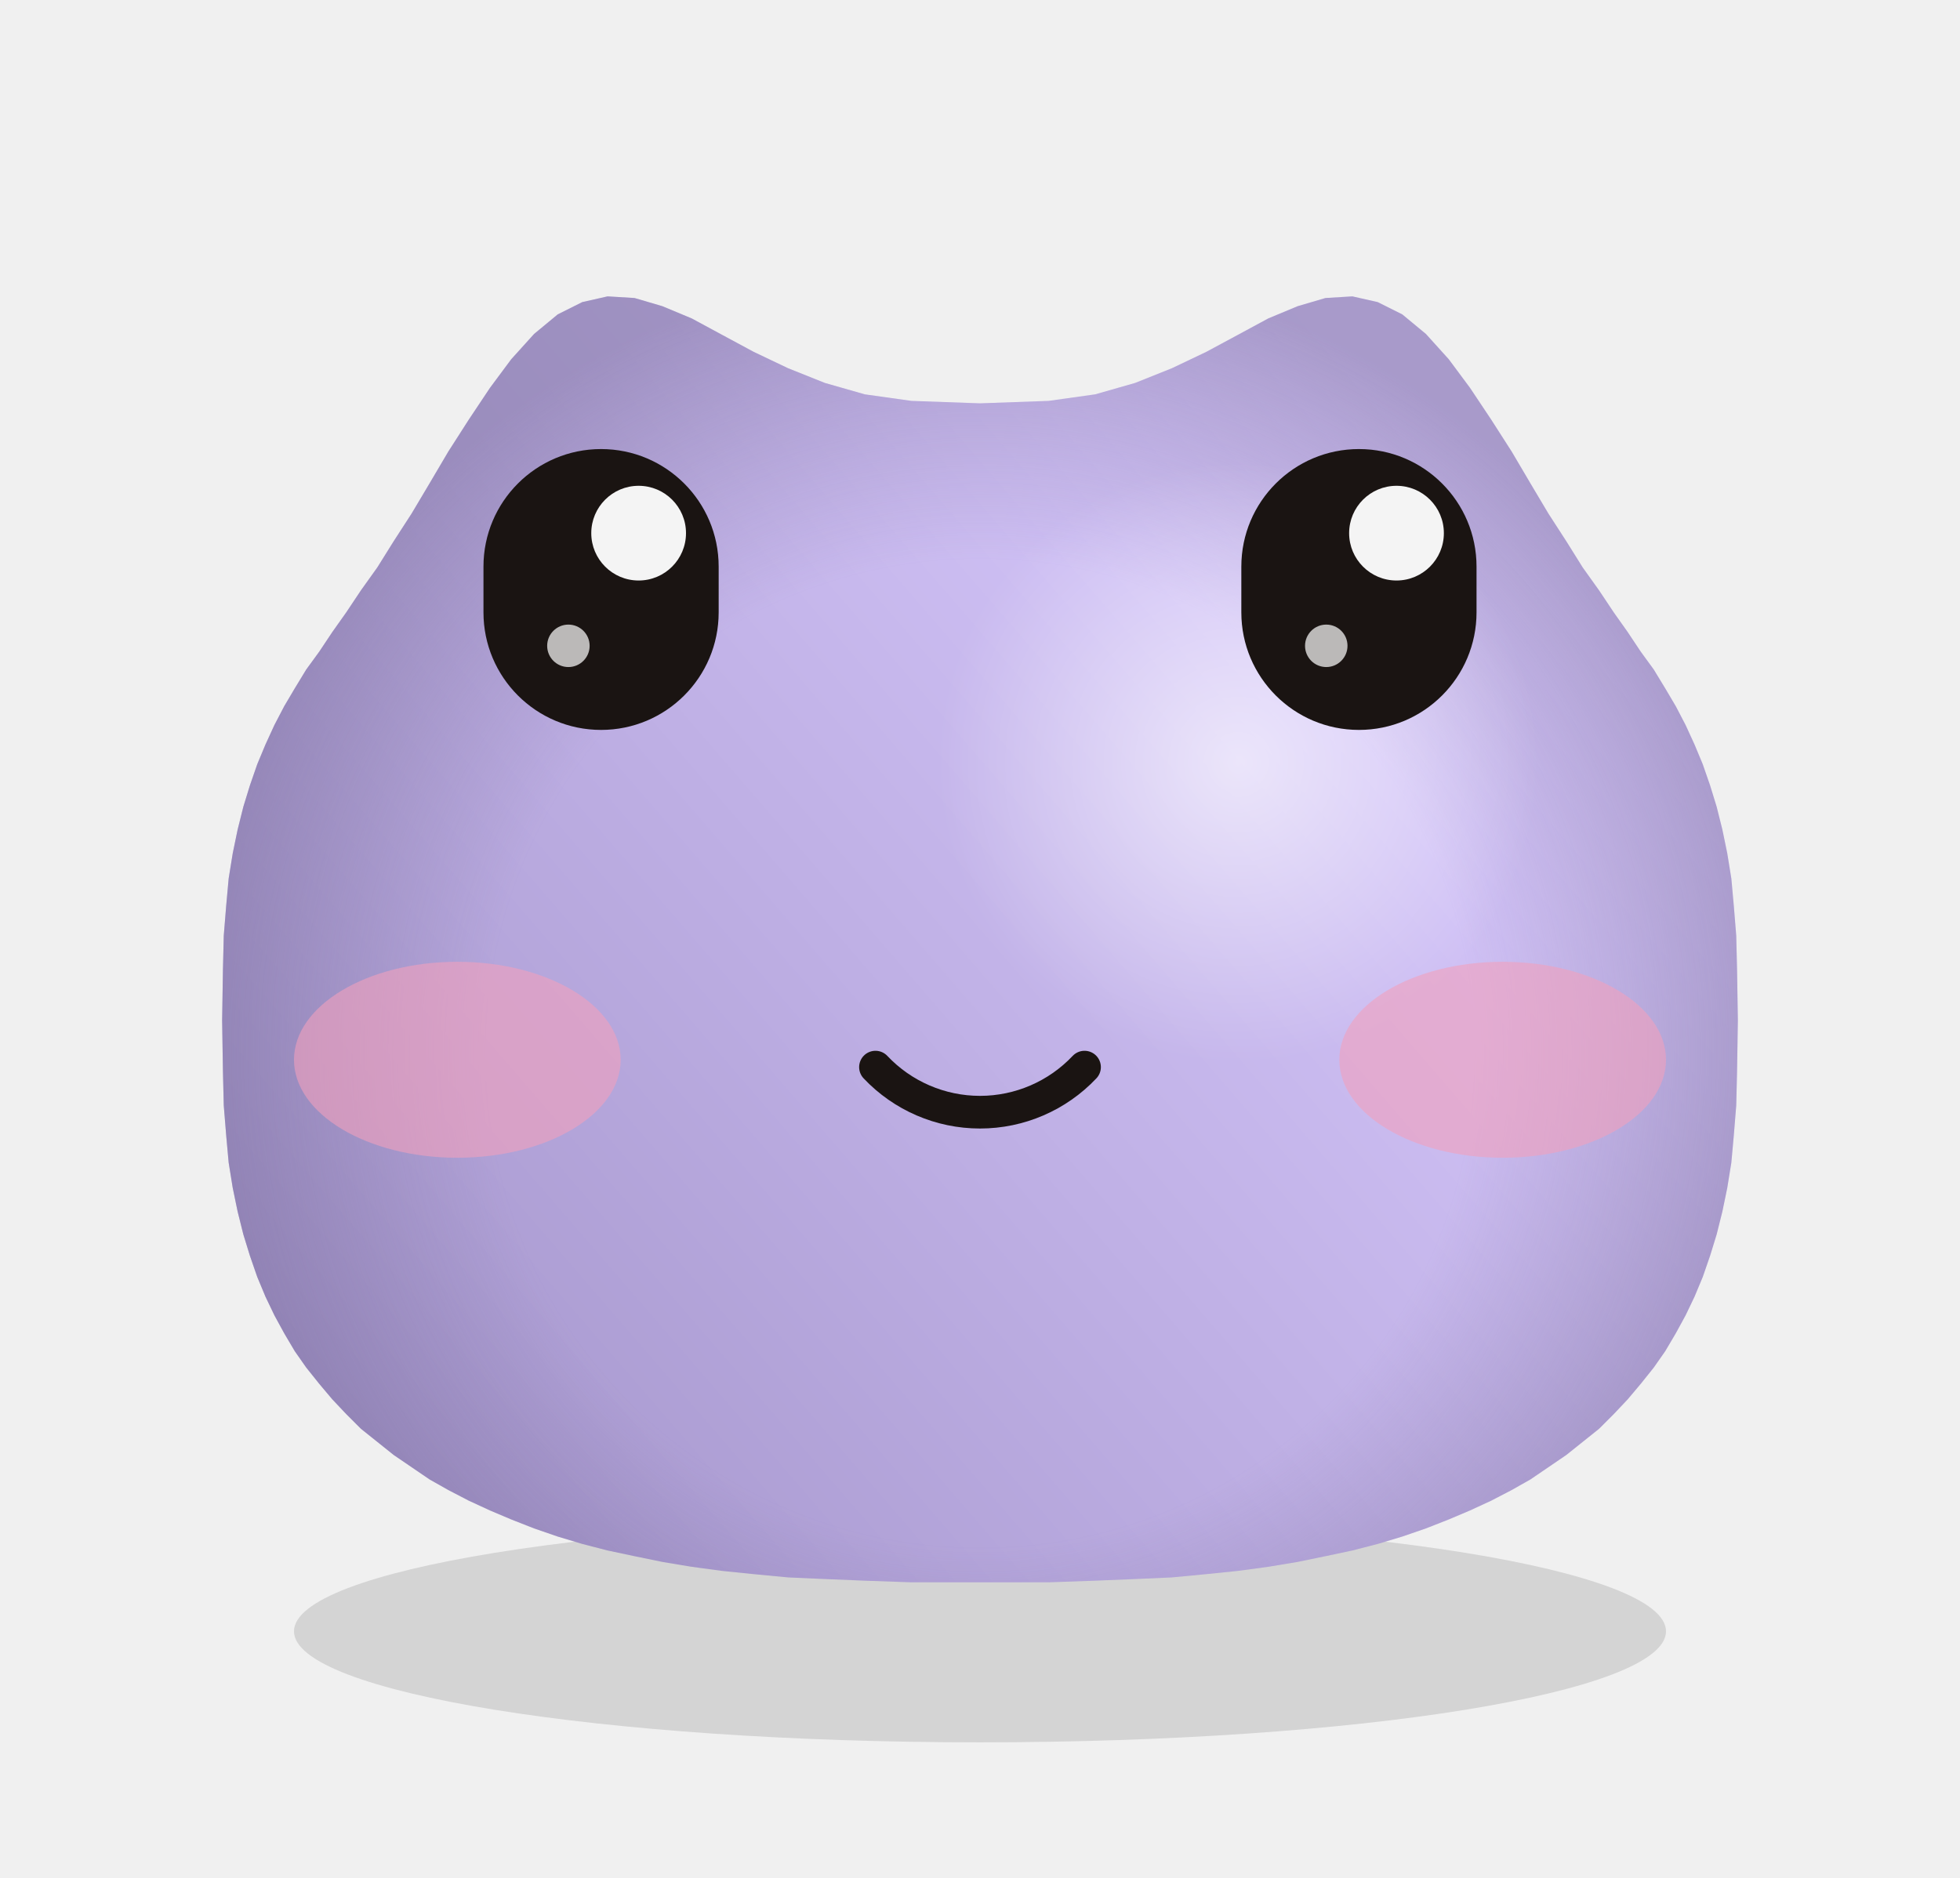
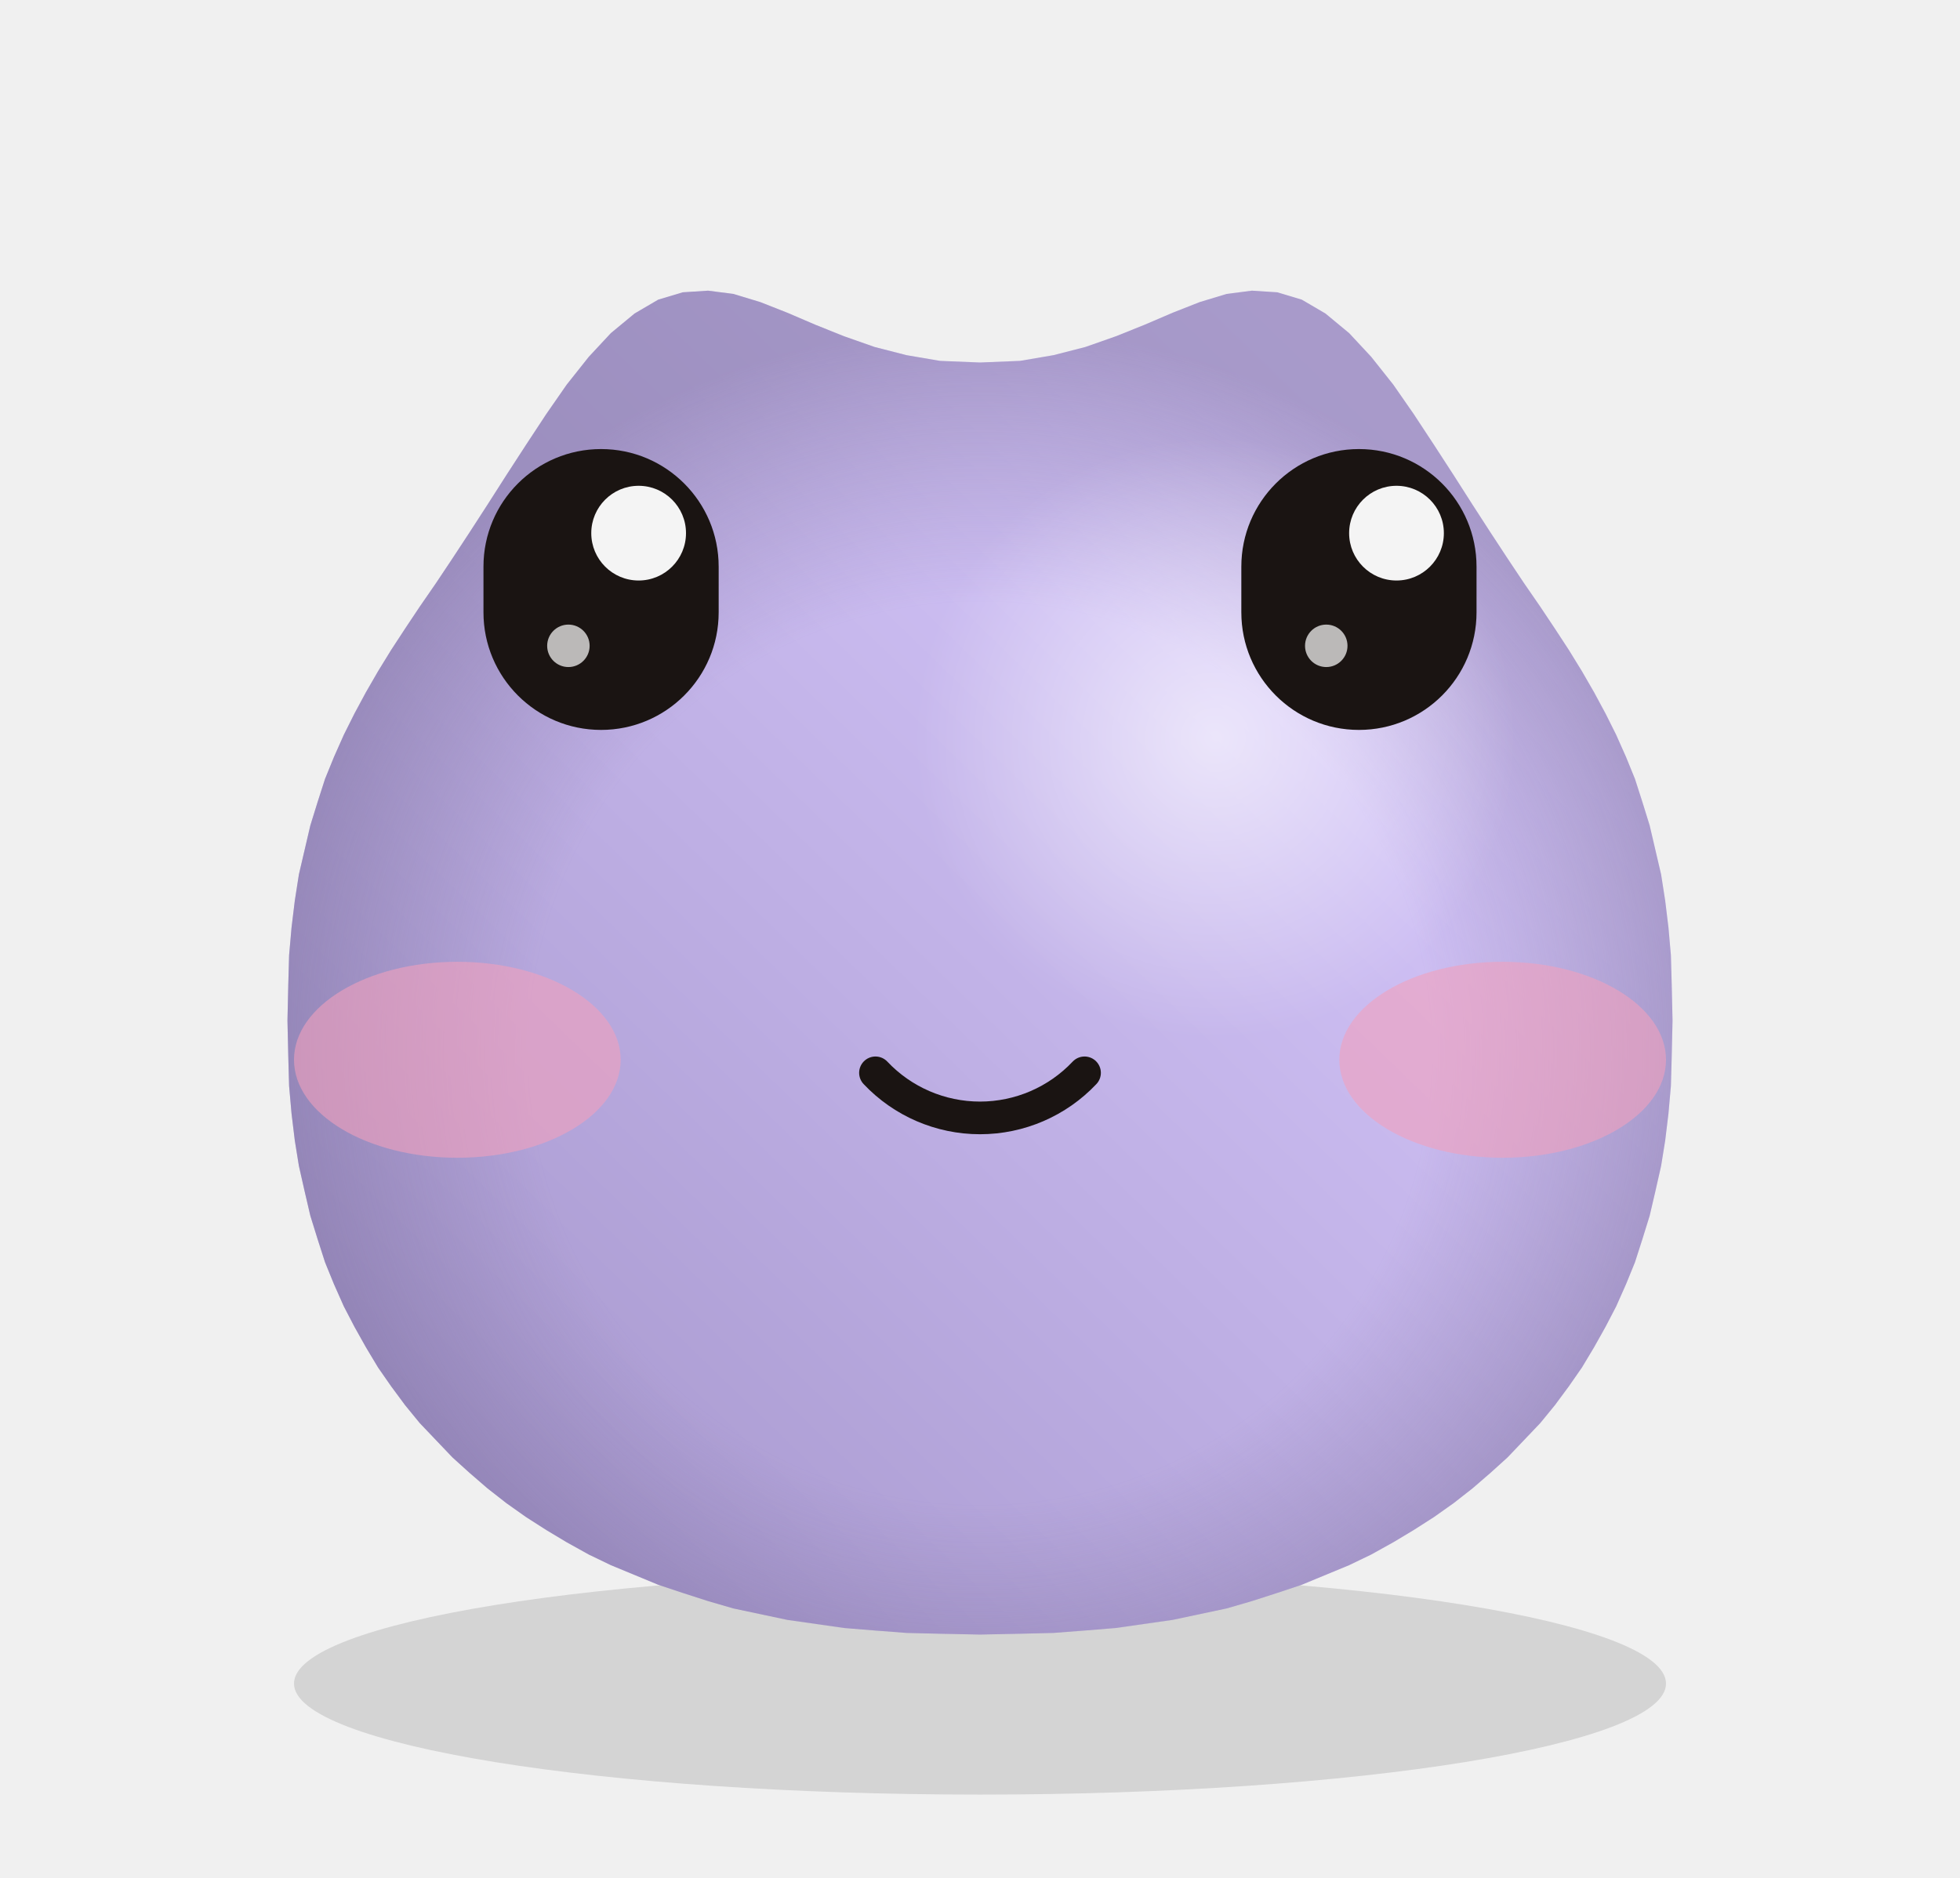
<svg xmlns="http://www.w3.org/2000/svg" viewBox="-120 -125 240 230" width="240" height="230">
  <defs>
-     <linearGradient id="g" gradientUnits="userSpaceOnUse" x1="65.0" y1="-58.5" x2="-74.2" y2="61.9">
+     <linearGradient id="g" gradientUnits="userSpaceOnUse" x1="59.4" y1="-63.9" x2="-67.8" y2="67.7">
      <stop offset="0" stop-color="#dacbff" />
      <stop offset="1" stop-color="#a495cb" />
    </linearGradient>
-     <radialGradient id="r" gradientUnits="userSpaceOnUse" cx="0" cy="4" r="97.4">
+     <radialGradient id="r" gradientUnits="userSpaceOnUse" cx="0" cy="4" r="89.0">
      <stop offset=".62" stop-color="#766996" stop-opacity="0" />
      <stop offset="1" stop-color="#766996" stop-opacity=".5" />
    </radialGradient>
-     <radialGradient id="h" gradientUnits="userSpaceOnUse" cx="31.6" cy="-31.6" r="36.8">
+     <radialGradient id="h" gradientUnits="userSpaceOnUse" cx="28.8" cy="-34.6" r="36.8">
      <stop offset="0" stop-color="#fff" stop-opacity=".6" />
      <stop offset="1" stop-color="#fff" stop-opacity="0" />
    </radialGradient>
  </defs>
-   <ellipse cx="0" cy="74.8" rx="84.0" ry="13.6" fill="#000" opacity=".12" />
-   <path d="M92.8 0.0 L92.7 6.3 L92.6 10.4 L92.3 14.1 L92.0 17.4 L91.5 20.5 L90.9 23.4 L90.2 26.2 L89.4 28.8 L88.5 31.4 L87.5 33.8 L86.4 36.1 L85.2 38.3 L83.9 40.5 L82.5 42.5 L80.9 44.5 L79.3 46.4 L77.6 48.2 L75.8 50.0 L73.8 51.6 L71.8 53.2 L69.6 54.7 L67.4 56.2 L65.1 57.5 L62.6 58.8 L60.0 60.0 L57.4 61.1 L54.6 62.2 L51.7 63.2 L48.7 64.1 L45.6 64.9 L42.3 65.6 L38.9 66.3 L35.3 66.9 L31.6 67.4 L27.7 67.8 L23.5 68.2 L19.0 68.4 L14.1 68.6 L8.4 68.8 L0.0 68.8 L-8.4 68.8 L-14.1 68.6 L-19.0 68.4 L-23.5 68.2 L-27.7 67.8 L-31.6 67.4 L-35.3 66.9 L-38.9 66.3 L-42.3 65.6 L-45.6 64.9 L-48.7 64.1 L-51.7 63.2 L-54.6 62.2 L-57.4 61.1 L-60.0 60.0 L-62.6 58.8 L-65.1 57.5 L-67.4 56.2 L-69.6 54.7 L-71.8 53.2 L-73.8 51.6 L-75.8 50.0 L-77.6 48.2 L-79.3 46.4 L-80.9 44.5 L-82.5 42.5 L-83.9 40.5 L-85.2 38.3 L-86.4 36.1 L-87.5 33.8 L-88.5 31.4 L-89.4 28.8 L-90.2 26.2 L-90.9 23.4 L-91.5 20.5 L-92.0 17.4 L-92.3 14.1 L-92.6 10.4 L-92.7 6.3 L-92.8 0.0 L-92.7 -6.3 L-92.6 -10.4 L-92.3 -14.1 L-92.0 -17.4 L-91.5 -20.5 L-90.9 -23.4 L-90.2 -26.2 L-89.4 -28.8 L-88.5 -31.4 L-87.5 -33.8 L-86.4 -36.2 L-85.2 -38.5 L-83.9 -40.7 L-82.5 -43.0 L-80.9 -45.2 L-79.3 -47.6 L-77.6 -50.0 L-75.8 -52.7 L-73.8 -55.5 L-71.8 -58.7 L-69.6 -62.1 L-67.4 -65.8 L-65.1 -69.7 L-62.6 -73.6 L-60.0 -77.5 L-57.4 -81.0 L-54.6 -84.1 L-51.7 -86.5 L-48.7 -88.0 L-45.6 -88.7 L-42.3 -88.5 L-38.9 -87.5 L-35.3 -86.0 L-31.6 -84.0 L-27.7 -81.9 L-23.5 -79.9 L-19.0 -78.1 L-14.1 -76.7 L-8.4 -75.9 L-0.0 -75.6 L8.4 -75.9 L14.1 -76.7 L19.0 -78.1 L23.5 -79.9 L27.7 -81.9 L31.6 -84.0 L35.3 -86.0 L38.9 -87.5 L42.3 -88.5 L45.6 -88.7 L48.7 -88.0 L51.7 -86.5 L54.6 -84.1 L57.4 -81.0 L60.0 -77.5 L62.6 -73.6 L65.1 -69.7 L67.4 -65.8 L69.6 -62.1 L71.8 -58.7 L73.8 -55.5 L75.8 -52.7 L77.6 -50.0 L79.3 -47.6 L80.9 -45.2 L82.5 -43.0 L83.9 -40.7 L85.2 -38.5 L86.4 -36.2 L87.5 -33.8 L88.5 -31.4 L89.4 -28.8 L90.2 -26.2 L90.9 -23.4 L91.5 -20.5 L92.0 -17.4 L92.3 -14.1 L92.6 -10.4 L92.7 -6.3Z" fill="url(#g)" />
-   <path d="M92.8 0.0 L92.7 6.3 L92.6 10.4 L92.3 14.1 L92.0 17.4 L91.5 20.5 L90.9 23.4 L90.2 26.2 L89.4 28.8 L88.5 31.4 L87.5 33.8 L86.4 36.1 L85.2 38.3 L83.9 40.5 L82.5 42.5 L80.9 44.5 L79.3 46.4 L77.6 48.2 L75.8 50.0 L73.8 51.6 L71.8 53.2 L69.6 54.7 L67.4 56.2 L65.1 57.5 L62.6 58.8 L60.0 60.0 L57.4 61.1 L54.6 62.2 L51.7 63.2 L48.7 64.1 L45.6 64.9 L42.3 65.6 L38.9 66.3 L35.3 66.9 L31.6 67.4 L27.7 67.8 L23.5 68.2 L19.0 68.4 L14.1 68.6 L8.4 68.8 L0.0 68.8 L-8.4 68.8 L-14.1 68.6 L-19.0 68.4 L-23.5 68.2 L-27.7 67.8 L-31.6 67.4 L-35.3 66.9 L-38.9 66.3 L-42.3 65.6 L-45.6 64.9 L-48.7 64.1 L-51.7 63.2 L-54.6 62.2 L-57.4 61.1 L-60.0 60.0 L-62.6 58.8 L-65.1 57.5 L-67.4 56.2 L-69.6 54.7 L-71.8 53.2 L-73.8 51.6 L-75.8 50.0 L-77.6 48.2 L-79.3 46.4 L-80.9 44.5 L-82.5 42.5 L-83.9 40.5 L-85.2 38.3 L-86.4 36.1 L-87.5 33.8 L-88.5 31.4 L-89.4 28.8 L-90.2 26.2 L-90.9 23.4 L-91.5 20.5 L-92.0 17.4 L-92.3 14.1 L-92.6 10.4 L-92.7 6.3 L-92.8 0.0 L-92.7 -6.3 L-92.6 -10.4 L-92.3 -14.1 L-92.0 -17.4 L-91.5 -20.5 L-90.9 -23.4 L-90.2 -26.2 L-89.4 -28.8 L-88.5 -31.4 L-87.5 -33.8 L-86.4 -36.2 L-85.2 -38.5 L-83.9 -40.7 L-82.5 -43.0 L-80.9 -45.2 L-79.3 -47.6 L-77.6 -50.0 L-75.8 -52.7 L-73.8 -55.5 L-71.8 -58.7 L-69.6 -62.1 L-67.4 -65.8 L-65.1 -69.7 L-62.6 -73.6 L-60.0 -77.5 L-57.4 -81.0 L-54.6 -84.1 L-51.7 -86.5 L-48.7 -88.0 L-45.6 -88.7 L-42.3 -88.5 L-38.9 -87.5 L-35.3 -86.0 L-31.6 -84.0 L-27.7 -81.9 L-23.5 -79.9 L-19.0 -78.1 L-14.1 -76.7 L-8.4 -75.9 L-0.0 -75.6 L8.4 -75.9 L14.1 -76.7 L19.0 -78.1 L23.5 -79.9 L27.7 -81.9 L31.6 -84.0 L35.3 -86.0 L38.9 -87.5 L42.3 -88.5 L45.6 -88.7 L48.7 -88.0 L51.7 -86.5 L54.6 -84.1 L57.4 -81.0 L60.0 -77.5 L62.6 -73.6 L65.1 -69.7 L67.4 -65.8 L69.6 -62.1 L71.8 -58.7 L73.8 -55.5 L75.8 -52.7 L77.6 -50.0 L79.3 -47.6 L80.9 -45.2 L82.5 -43.0 L83.9 -40.7 L85.2 -38.5 L86.4 -36.2 L87.5 -33.8 L88.5 -31.4 L89.4 -28.8 L90.2 -26.2 L90.9 -23.4 L91.5 -20.5 L92.0 -17.4 L92.3 -14.1 L92.6 -10.4 L92.7 -6.3Z" fill="url(#r)" />
-   <path d="M92.8 0.0 L92.7 6.3 L92.6 10.4 L92.3 14.1 L92.0 17.4 L91.5 20.5 L90.9 23.4 L90.2 26.2 L89.4 28.8 L88.5 31.4 L87.5 33.8 L86.4 36.1 L85.2 38.3 L83.9 40.5 L82.5 42.5 L80.9 44.5 L79.3 46.4 L77.6 48.2 L75.8 50.0 L73.8 51.6 L71.8 53.2 L69.6 54.7 L67.4 56.2 L65.1 57.5 L62.6 58.8 L60.0 60.0 L57.4 61.1 L54.6 62.2 L51.7 63.2 L48.7 64.1 L45.6 64.9 L42.3 65.6 L38.9 66.3 L35.3 66.9 L31.6 67.4 L27.7 67.8 L23.5 68.2 L19.0 68.4 L14.1 68.6 L8.4 68.8 L0.0 68.8 L-8.4 68.8 L-14.1 68.6 L-19.0 68.4 L-23.5 68.2 L-27.7 67.8 L-31.6 67.4 L-35.3 66.9 L-38.9 66.3 L-42.3 65.6 L-45.6 64.9 L-48.7 64.1 L-51.7 63.2 L-54.6 62.2 L-57.4 61.1 L-60.0 60.0 L-62.6 58.8 L-65.1 57.5 L-67.4 56.2 L-69.6 54.7 L-71.8 53.2 L-73.8 51.6 L-75.8 50.0 L-77.6 48.2 L-79.3 46.4 L-80.9 44.5 L-82.5 42.5 L-83.9 40.5 L-85.2 38.3 L-86.4 36.1 L-87.5 33.8 L-88.5 31.4 L-89.4 28.8 L-90.2 26.2 L-90.9 23.4 L-91.5 20.5 L-92.0 17.4 L-92.3 14.1 L-92.6 10.4 L-92.7 6.3 L-92.8 0.0 L-92.7 -6.3 L-92.6 -10.4 L-92.3 -14.1 L-92.0 -17.4 L-91.5 -20.5 L-90.9 -23.4 L-90.2 -26.2 L-89.4 -28.8 L-88.5 -31.4 L-87.5 -33.8 L-86.4 -36.2 L-85.2 -38.5 L-83.9 -40.7 L-82.5 -43.0 L-80.9 -45.2 L-79.3 -47.6 L-77.6 -50.0 L-75.8 -52.7 L-73.8 -55.5 L-71.8 -58.7 L-69.6 -62.1 L-67.4 -65.8 L-65.1 -69.7 L-62.6 -73.6 L-60.0 -77.5 L-57.4 -81.0 L-54.6 -84.1 L-51.7 -86.5 L-48.7 -88.0 L-45.6 -88.7 L-42.3 -88.5 L-38.9 -87.5 L-35.3 -86.0 L-31.6 -84.0 L-27.7 -81.9 L-23.5 -79.9 L-19.0 -78.1 L-14.1 -76.7 L-8.4 -75.9 L-0.0 -75.6 L8.4 -75.9 L14.1 -76.7 L19.0 -78.1 L23.5 -79.9 L27.7 -81.9 L31.6 -84.0 L35.3 -86.0 L38.9 -87.5 L42.3 -88.5 L45.6 -88.7 L48.7 -88.0 L51.7 -86.5 L54.6 -84.1 L57.4 -81.0 L60.0 -77.5 L62.6 -73.6 L65.1 -69.7 L67.4 -65.8 L69.6 -62.1 L71.8 -58.7 L73.8 -55.5 L75.8 -52.7 L77.6 -50.0 L79.3 -47.6 L80.9 -45.2 L82.5 -43.0 L83.9 -40.7 L85.2 -38.5 L86.4 -36.2 L87.5 -33.8 L88.5 -31.4 L89.4 -28.8 L90.2 -26.2 L90.9 -23.4 L91.5 -20.5 L92.0 -17.4 L92.3 -14.1 L92.6 -10.4 L92.7 -6.3Z" fill="url(#h)" />
+   <ellipse cx="0" cy="81.2" rx="84.0" ry="13.6" fill="#000" opacity=".12" />
+   <path d="M84.8 0.0 L84.7 4.4 L84.6 8.0 L84.3 11.4 L83.9 14.7 L83.4 17.8 L82.7 20.9 L82.0 23.9 L81.1 26.8 L80.2 29.6 L79.1 32.3 L77.9 35.0 L76.6 37.5 L75.2 40.0 L73.7 42.5 L72.1 44.8 L70.4 47.1 L68.6 49.3 L66.6 51.4 L64.6 53.5 L62.5 55.4 L60.3 57.3 L58.0 59.1 L55.6 60.8 L53.1 62.4 L50.6 63.9 L47.9 65.4 L45.2 66.7 L42.3 67.9 L39.4 69.1 L36.4 70.1 L33.3 71.1 L30.2 72.0 L26.9 72.7 L23.6 73.4 L20.1 73.9 L16.6 74.4 L12.9 74.7 L9.0 75.0 L4.9 75.1 L0.0 75.2 L-4.9 75.1 L-9.0 75.0 L-12.9 74.7 L-16.6 74.4 L-20.1 73.9 L-23.6 73.4 L-26.9 72.7 L-30.2 72.0 L-33.3 71.1 L-36.4 70.1 L-39.4 69.1 L-42.3 67.9 L-45.2 66.7 L-47.9 65.4 L-50.6 63.9 L-53.1 62.4 L-55.6 60.8 L-58.0 59.1 L-60.3 57.3 L-62.5 55.4 L-64.6 53.5 L-66.6 51.4 L-68.6 49.3 L-70.4 47.1 L-72.1 44.8 L-73.7 42.5 L-75.2 40.0 L-76.6 37.5 L-77.9 35.0 L-79.1 32.3 L-80.2 29.6 L-81.1 26.8 L-82.0 23.9 L-82.7 20.9 L-83.4 17.8 L-83.9 14.7 L-84.3 11.4 L-84.6 8.0 L-84.7 4.4 L-84.8 0.0 L-84.7 -4.4 L-84.6 -8.0 L-84.3 -11.4 L-83.9 -14.7 L-83.4 -17.9 L-82.7 -20.9 L-82.0 -23.9 L-81.1 -26.8 L-80.2 -29.6 L-79.1 -32.3 L-77.9 -35.0 L-76.6 -37.6 L-75.2 -40.2 L-73.7 -42.8 L-72.1 -45.4 L-70.4 -48.0 L-68.6 -50.7 L-66.6 -53.6 L-64.6 -56.6 L-62.5 -59.8 L-60.3 -63.2 L-58.0 -66.8 L-55.6 -70.5 L-53.1 -74.3 L-50.6 -77.9 L-47.9 -81.3 L-45.2 -84.2 L-42.3 -86.6 L-39.4 -88.3 L-36.4 -89.2 L-33.3 -89.4 L-30.2 -89.0 L-26.9 -88.0 L-23.6 -86.7 L-20.1 -85.2 L-16.6 -83.8 L-12.9 -82.5 L-9.0 -81.5 L-4.9 -80.8 L-0.0 -80.6 L4.9 -80.8 L9.0 -81.5 L12.9 -82.5 L16.6 -83.8 L20.1 -85.2 L23.6 -86.7 L26.9 -88.0 L30.2 -89.0 L33.3 -89.4 L36.4 -89.2 L39.4 -88.3 L42.3 -86.6 L45.2 -84.2 L47.9 -81.3 L50.6 -77.9 L53.1 -74.3 L55.6 -70.5 L58.0 -66.8 L60.3 -63.2 L62.5 -59.8 L64.6 -56.6 L66.6 -53.6 L68.6 -50.7 L70.4 -48.0 L72.1 -45.4 L73.7 -42.8 L75.2 -40.2 L76.6 -37.6 L77.9 -35.0 L79.1 -32.3 L80.2 -29.6 L81.1 -26.8 L82.0 -23.9 L82.7 -20.9 L83.4 -17.9 L83.9 -14.7 L84.3 -11.4 L84.6 -8.0 L84.7 -4.4Z" fill="url(#g)" />
+   <path d="M84.8 0.0 L84.7 4.4 L84.6 8.0 L84.3 11.4 L83.9 14.7 L83.4 17.8 L82.7 20.9 L82.0 23.9 L81.1 26.8 L80.2 29.6 L79.1 32.3 L77.9 35.0 L76.6 37.5 L75.2 40.0 L73.7 42.5 L72.1 44.8 L70.4 47.1 L68.6 49.3 L66.6 51.4 L64.6 53.5 L62.5 55.4 L60.3 57.3 L58.0 59.1 L55.6 60.8 L53.1 62.4 L50.6 63.9 L47.9 65.4 L45.2 66.7 L42.3 67.9 L39.4 69.1 L36.4 70.1 L33.3 71.1 L30.2 72.0 L26.9 72.7 L23.6 73.4 L20.1 73.9 L16.6 74.4 L12.9 74.7 L9.0 75.0 L4.9 75.1 L0.0 75.2 L-4.9 75.1 L-9.0 75.0 L-12.9 74.7 L-16.6 74.4 L-20.1 73.9 L-23.6 73.4 L-26.9 72.7 L-30.2 72.0 L-33.3 71.1 L-36.4 70.1 L-39.4 69.1 L-42.3 67.9 L-45.2 66.7 L-47.9 65.4 L-50.6 63.9 L-53.1 62.4 L-55.6 60.8 L-58.0 59.1 L-60.3 57.3 L-62.5 55.4 L-64.6 53.5 L-66.6 51.4 L-68.6 49.3 L-70.4 47.1 L-72.1 44.8 L-73.7 42.5 L-75.2 40.0 L-76.6 37.5 L-77.9 35.0 L-79.1 32.3 L-80.2 29.6 L-81.1 26.8 L-82.0 23.9 L-82.7 20.9 L-83.4 17.8 L-83.9 14.7 L-84.3 11.4 L-84.6 8.0 L-84.7 4.4 L-84.8 0.0 L-84.7 -4.4 L-84.6 -8.0 L-84.3 -11.4 L-83.9 -14.7 L-83.4 -17.9 L-82.7 -20.9 L-82.0 -23.9 L-81.1 -26.8 L-80.2 -29.6 L-79.1 -32.3 L-77.9 -35.0 L-76.6 -37.6 L-75.2 -40.2 L-73.7 -42.8 L-72.1 -45.4 L-70.4 -48.0 L-68.6 -50.7 L-66.6 -53.6 L-64.6 -56.6 L-62.5 -59.8 L-60.3 -63.2 L-58.0 -66.8 L-55.6 -70.5 L-53.1 -74.3 L-50.6 -77.9 L-47.9 -81.3 L-45.2 -84.2 L-42.3 -86.6 L-39.4 -88.3 L-36.4 -89.2 L-33.3 -89.4 L-30.2 -89.0 L-26.9 -88.0 L-23.6 -86.7 L-20.1 -85.2 L-16.6 -83.8 L-12.9 -82.5 L-9.0 -81.5 L-4.9 -80.8 L-0.0 -80.6 L4.9 -80.8 L9.0 -81.5 L12.9 -82.5 L16.6 -83.8 L20.1 -85.2 L23.6 -86.7 L26.9 -88.0 L30.2 -89.0 L33.3 -89.4 L36.4 -89.2 L39.4 -88.3 L42.3 -86.6 L45.2 -84.2 L47.9 -81.3 L50.6 -77.9 L53.1 -74.3 L55.6 -70.5 L58.0 -66.8 L60.3 -63.2 L62.5 -59.8 L64.6 -56.6 L66.6 -53.6 L68.6 -50.7 L70.4 -48.0 L72.1 -45.4 L73.7 -42.8 L75.2 -40.2 L76.6 -37.6 L77.9 -35.0 L79.1 -32.3 L80.2 -29.6 L81.1 -26.8 L82.0 -23.9 L82.7 -20.9 L83.4 -17.9 L83.9 -14.7 L84.3 -11.4 L84.6 -8.0 L84.7 -4.4Z" fill="url(#r)" />
+   <path d="M84.8 0.0 L84.7 4.4 L84.6 8.0 L84.3 11.4 L83.9 14.7 L83.4 17.8 L82.7 20.9 L82.0 23.9 L81.1 26.8 L80.2 29.6 L79.1 32.3 L77.9 35.0 L76.6 37.5 L75.2 40.0 L73.7 42.5 L72.1 44.8 L70.4 47.1 L68.6 49.3 L66.6 51.4 L64.6 53.5 L62.5 55.4 L60.3 57.3 L58.0 59.1 L55.6 60.8 L53.1 62.4 L50.6 63.9 L47.9 65.4 L45.2 66.7 L42.3 67.9 L39.4 69.1 L36.4 70.1 L33.3 71.1 L30.2 72.0 L26.9 72.7 L23.6 73.4 L20.1 73.9 L16.6 74.4 L12.9 74.7 L9.0 75.0 L4.9 75.1 L0.0 75.2 L-4.9 75.1 L-9.0 75.0 L-12.9 74.7 L-16.6 74.4 L-20.1 73.9 L-23.6 73.4 L-26.9 72.7 L-30.2 72.0 L-33.3 71.1 L-36.4 70.1 L-39.4 69.1 L-42.3 67.9 L-45.2 66.7 L-47.9 65.4 L-50.6 63.9 L-53.1 62.4 L-55.6 60.8 L-58.0 59.1 L-60.3 57.3 L-62.5 55.4 L-64.6 53.5 L-66.6 51.4 L-68.6 49.3 L-70.4 47.1 L-72.1 44.8 L-73.7 42.5 L-75.2 40.0 L-76.6 37.5 L-77.9 35.0 L-79.1 32.3 L-80.2 29.6 L-81.1 26.8 L-82.0 23.9 L-82.7 20.9 L-83.4 17.8 L-83.9 14.7 L-84.3 11.4 L-84.6 8.0 L-84.7 4.4 L-84.8 0.0 L-84.7 -4.4 L-84.6 -8.0 L-84.3 -11.4 L-83.9 -14.7 L-83.4 -17.9 L-82.7 -20.9 L-82.0 -23.9 L-81.1 -26.8 L-80.2 -29.6 L-79.1 -32.3 L-77.9 -35.0 L-76.6 -37.6 L-75.2 -40.2 L-73.7 -42.8 L-72.1 -45.4 L-70.4 -48.0 L-68.6 -50.7 L-66.6 -53.6 L-64.6 -56.6 L-62.5 -59.8 L-60.3 -63.2 L-58.0 -66.8 L-55.6 -70.5 L-53.1 -74.3 L-50.6 -77.9 L-47.9 -81.3 L-45.2 -84.2 L-42.3 -86.6 L-39.4 -88.3 L-36.4 -89.2 L-33.3 -89.4 L-30.2 -89.0 L-26.9 -88.0 L-23.6 -86.7 L-20.1 -85.2 L-16.6 -83.8 L-12.9 -82.5 L-9.0 -81.5 L-4.9 -80.8 L-0.0 -80.6 L4.9 -80.8 L9.0 -81.5 L12.9 -82.5 L16.6 -83.8 L20.1 -85.2 L23.6 -86.7 L26.9 -88.0 L30.2 -89.0 L33.3 -89.4 L36.4 -89.2 L39.4 -88.3 L42.3 -86.6 L45.2 -84.2 L47.9 -81.3 L50.6 -77.9 L53.1 -74.3 L55.6 -70.5 L58.0 -66.8 L60.3 -63.2 L62.5 -59.8 L64.6 -56.6 L66.6 -53.6 L68.6 -50.7 L70.4 -48.0 L72.1 -45.4 L73.7 -42.8 L75.2 -40.2 L76.6 -37.6 L77.9 -35.0 L79.1 -32.3 L80.2 -29.6 L81.1 -26.8 L82.0 -23.9 L82.7 -20.9 L83.4 -17.9 L83.9 -14.7 L84.3 -11.4 L84.6 -8.0 L84.7 -4.4Z" fill="url(#h)" />
  <ellipse cx="-64.0" cy="4.8" rx="20.0" ry="12.0" fill="#f2a0bd" opacity=".6" />
  <ellipse cx="64.0" cy="4.8" rx="20.0" ry="12.0" fill="#f2a0bd" opacity=".6" />
  <rect x="-60.8" y="-70.0" width="28.8" height="34.4" rx="14.4" fill="#1a1412" />
  <circle cx="-41.8" cy="-59.7" r="5.8" fill="#fff" opacity=".95" />
  <circle cx="-50.4" cy="-45.9" r="2.6" fill="#fff" opacity=".7" />
  <rect x="32.0" y="-70.0" width="28.8" height="34.4" rx="14.4" fill="#1a1412" />
  <circle cx="51.0" cy="-59.7" r="5.8" fill="#fff" opacity=".95" />
  <circle cx="42.4" cy="-45.9" r="2.6" fill="#fff" opacity=".7" />
-   <path d="M-12.8 5.7 A17.6 17.6 0 0 0 12.8 5.7" fill="none" stroke="#1a1412" stroke-width="4" stroke-linecap="round" />
+   <path d="M-12.8 6.4 A17.6 17.6 0 0 0 12.8 6.4" fill="none" stroke="#1a1412" stroke-width="4" stroke-linecap="round" />
</svg>
